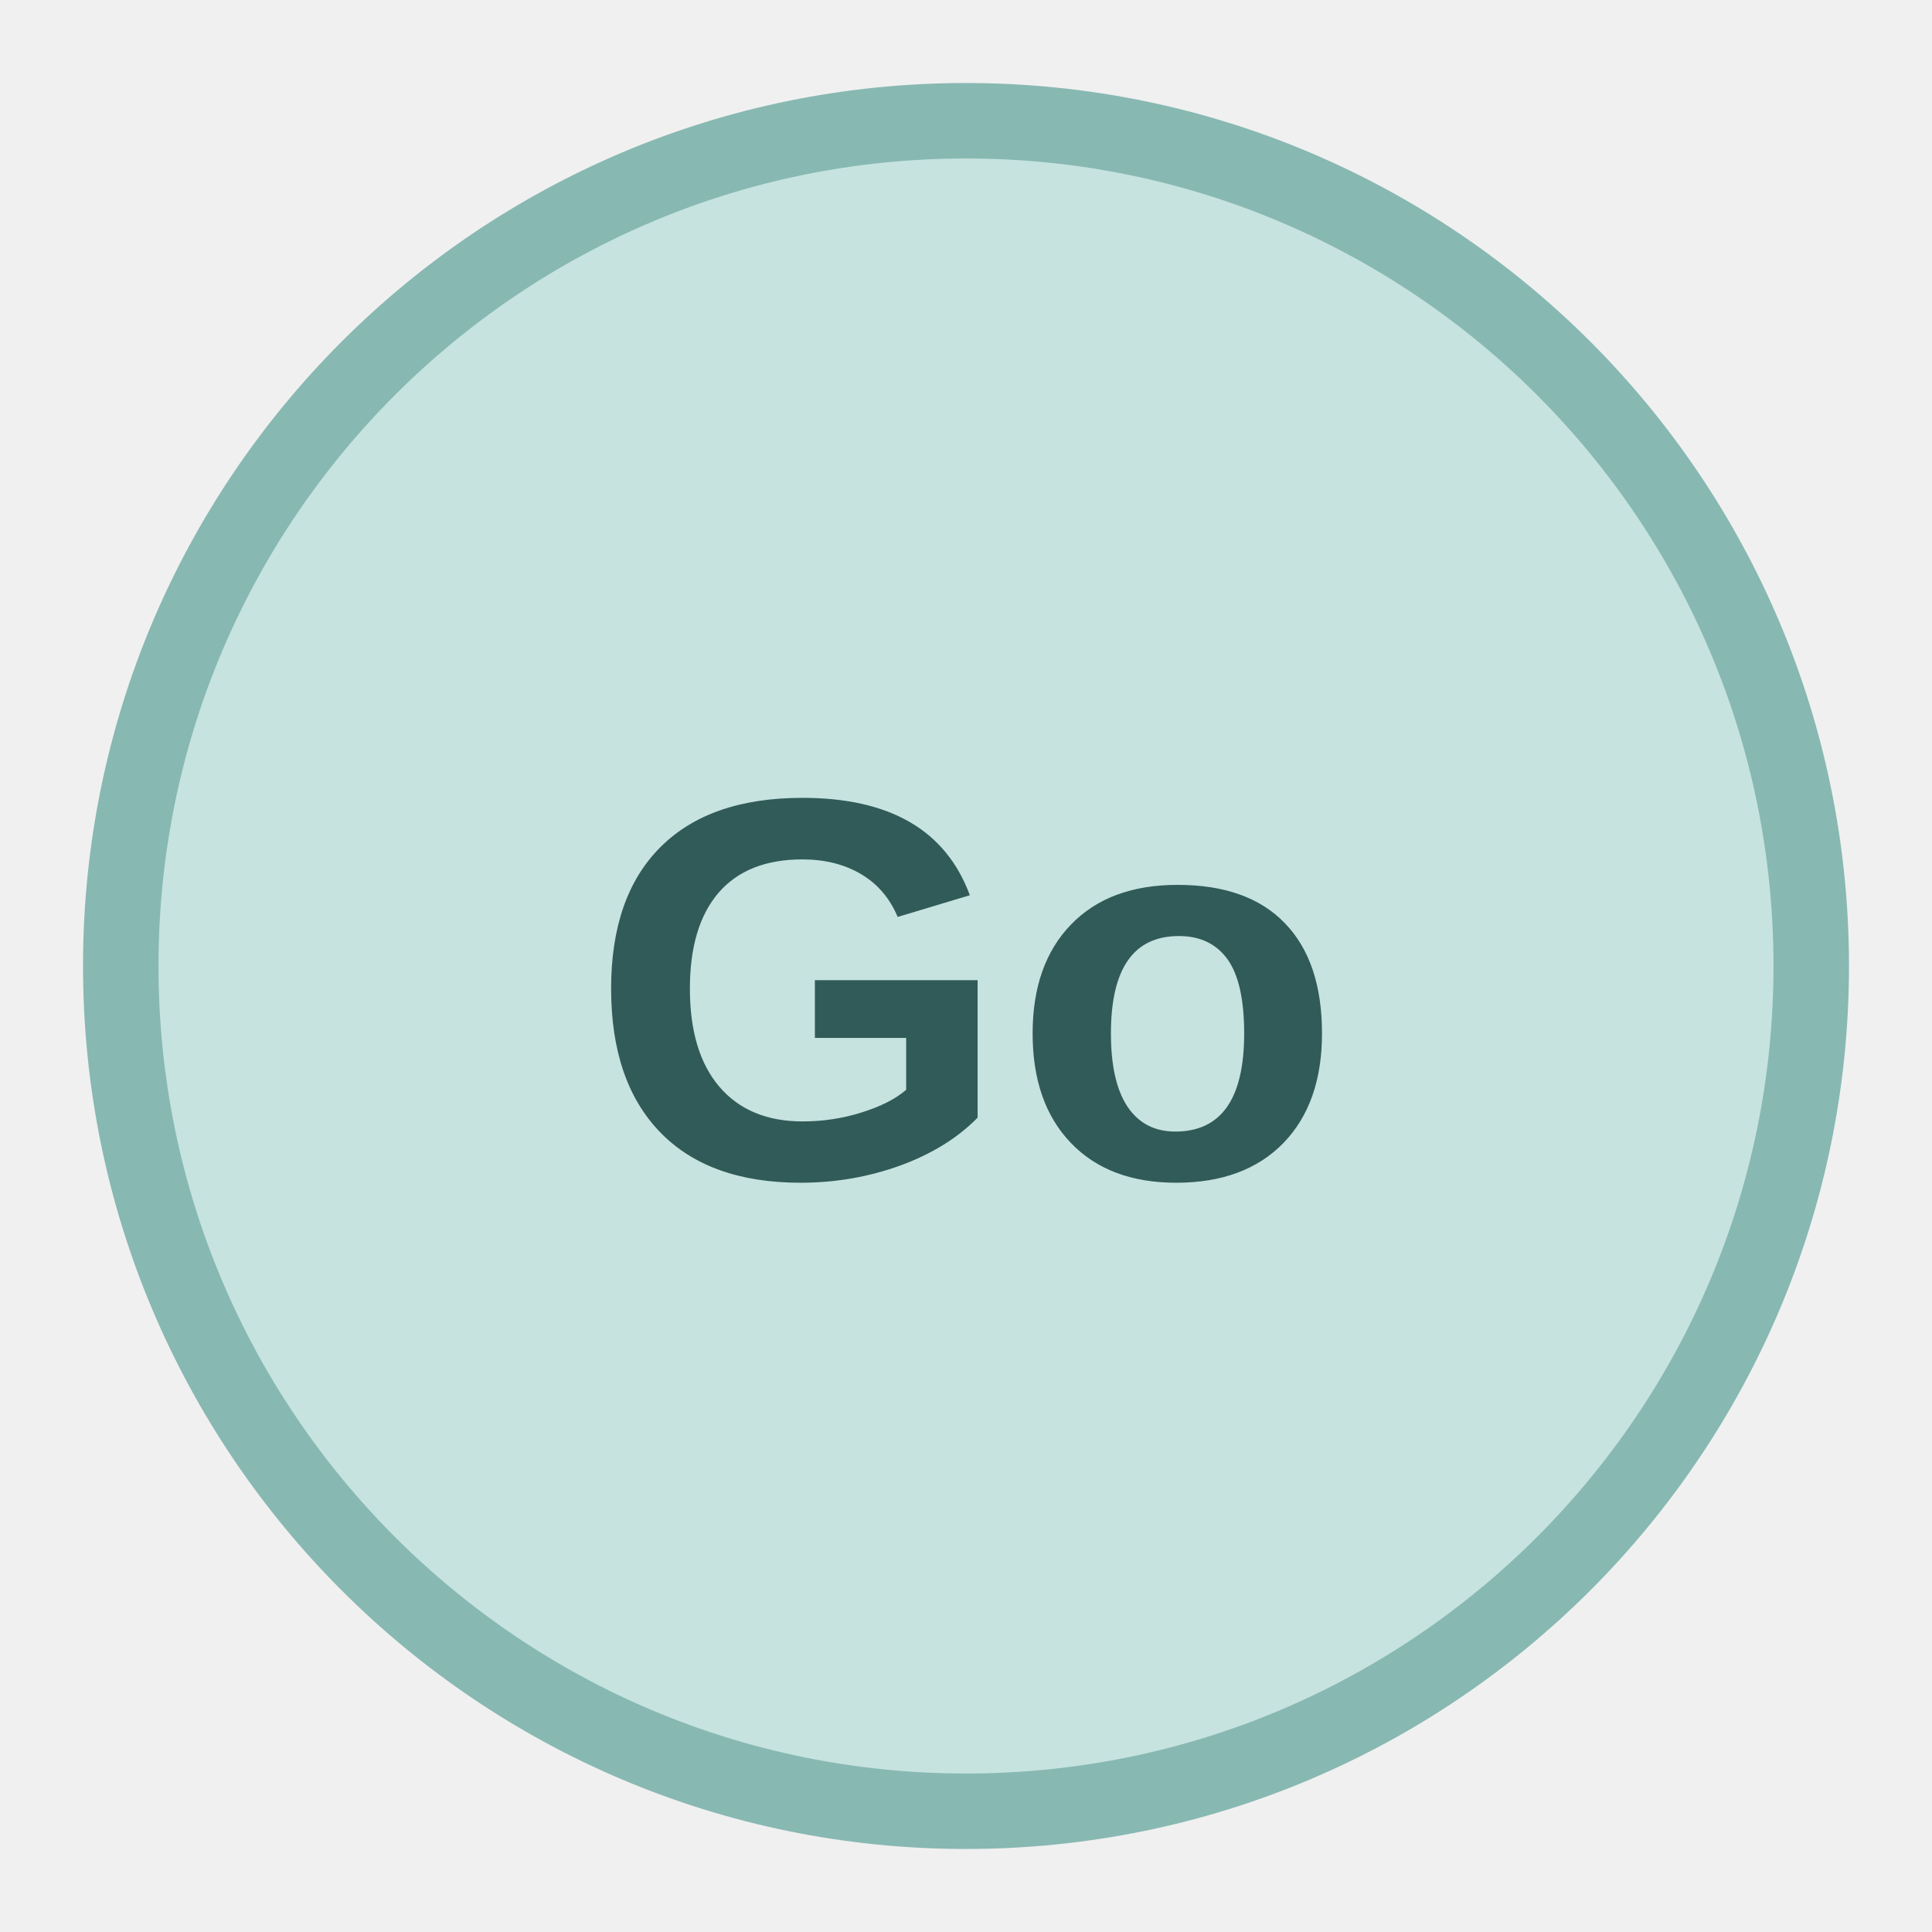
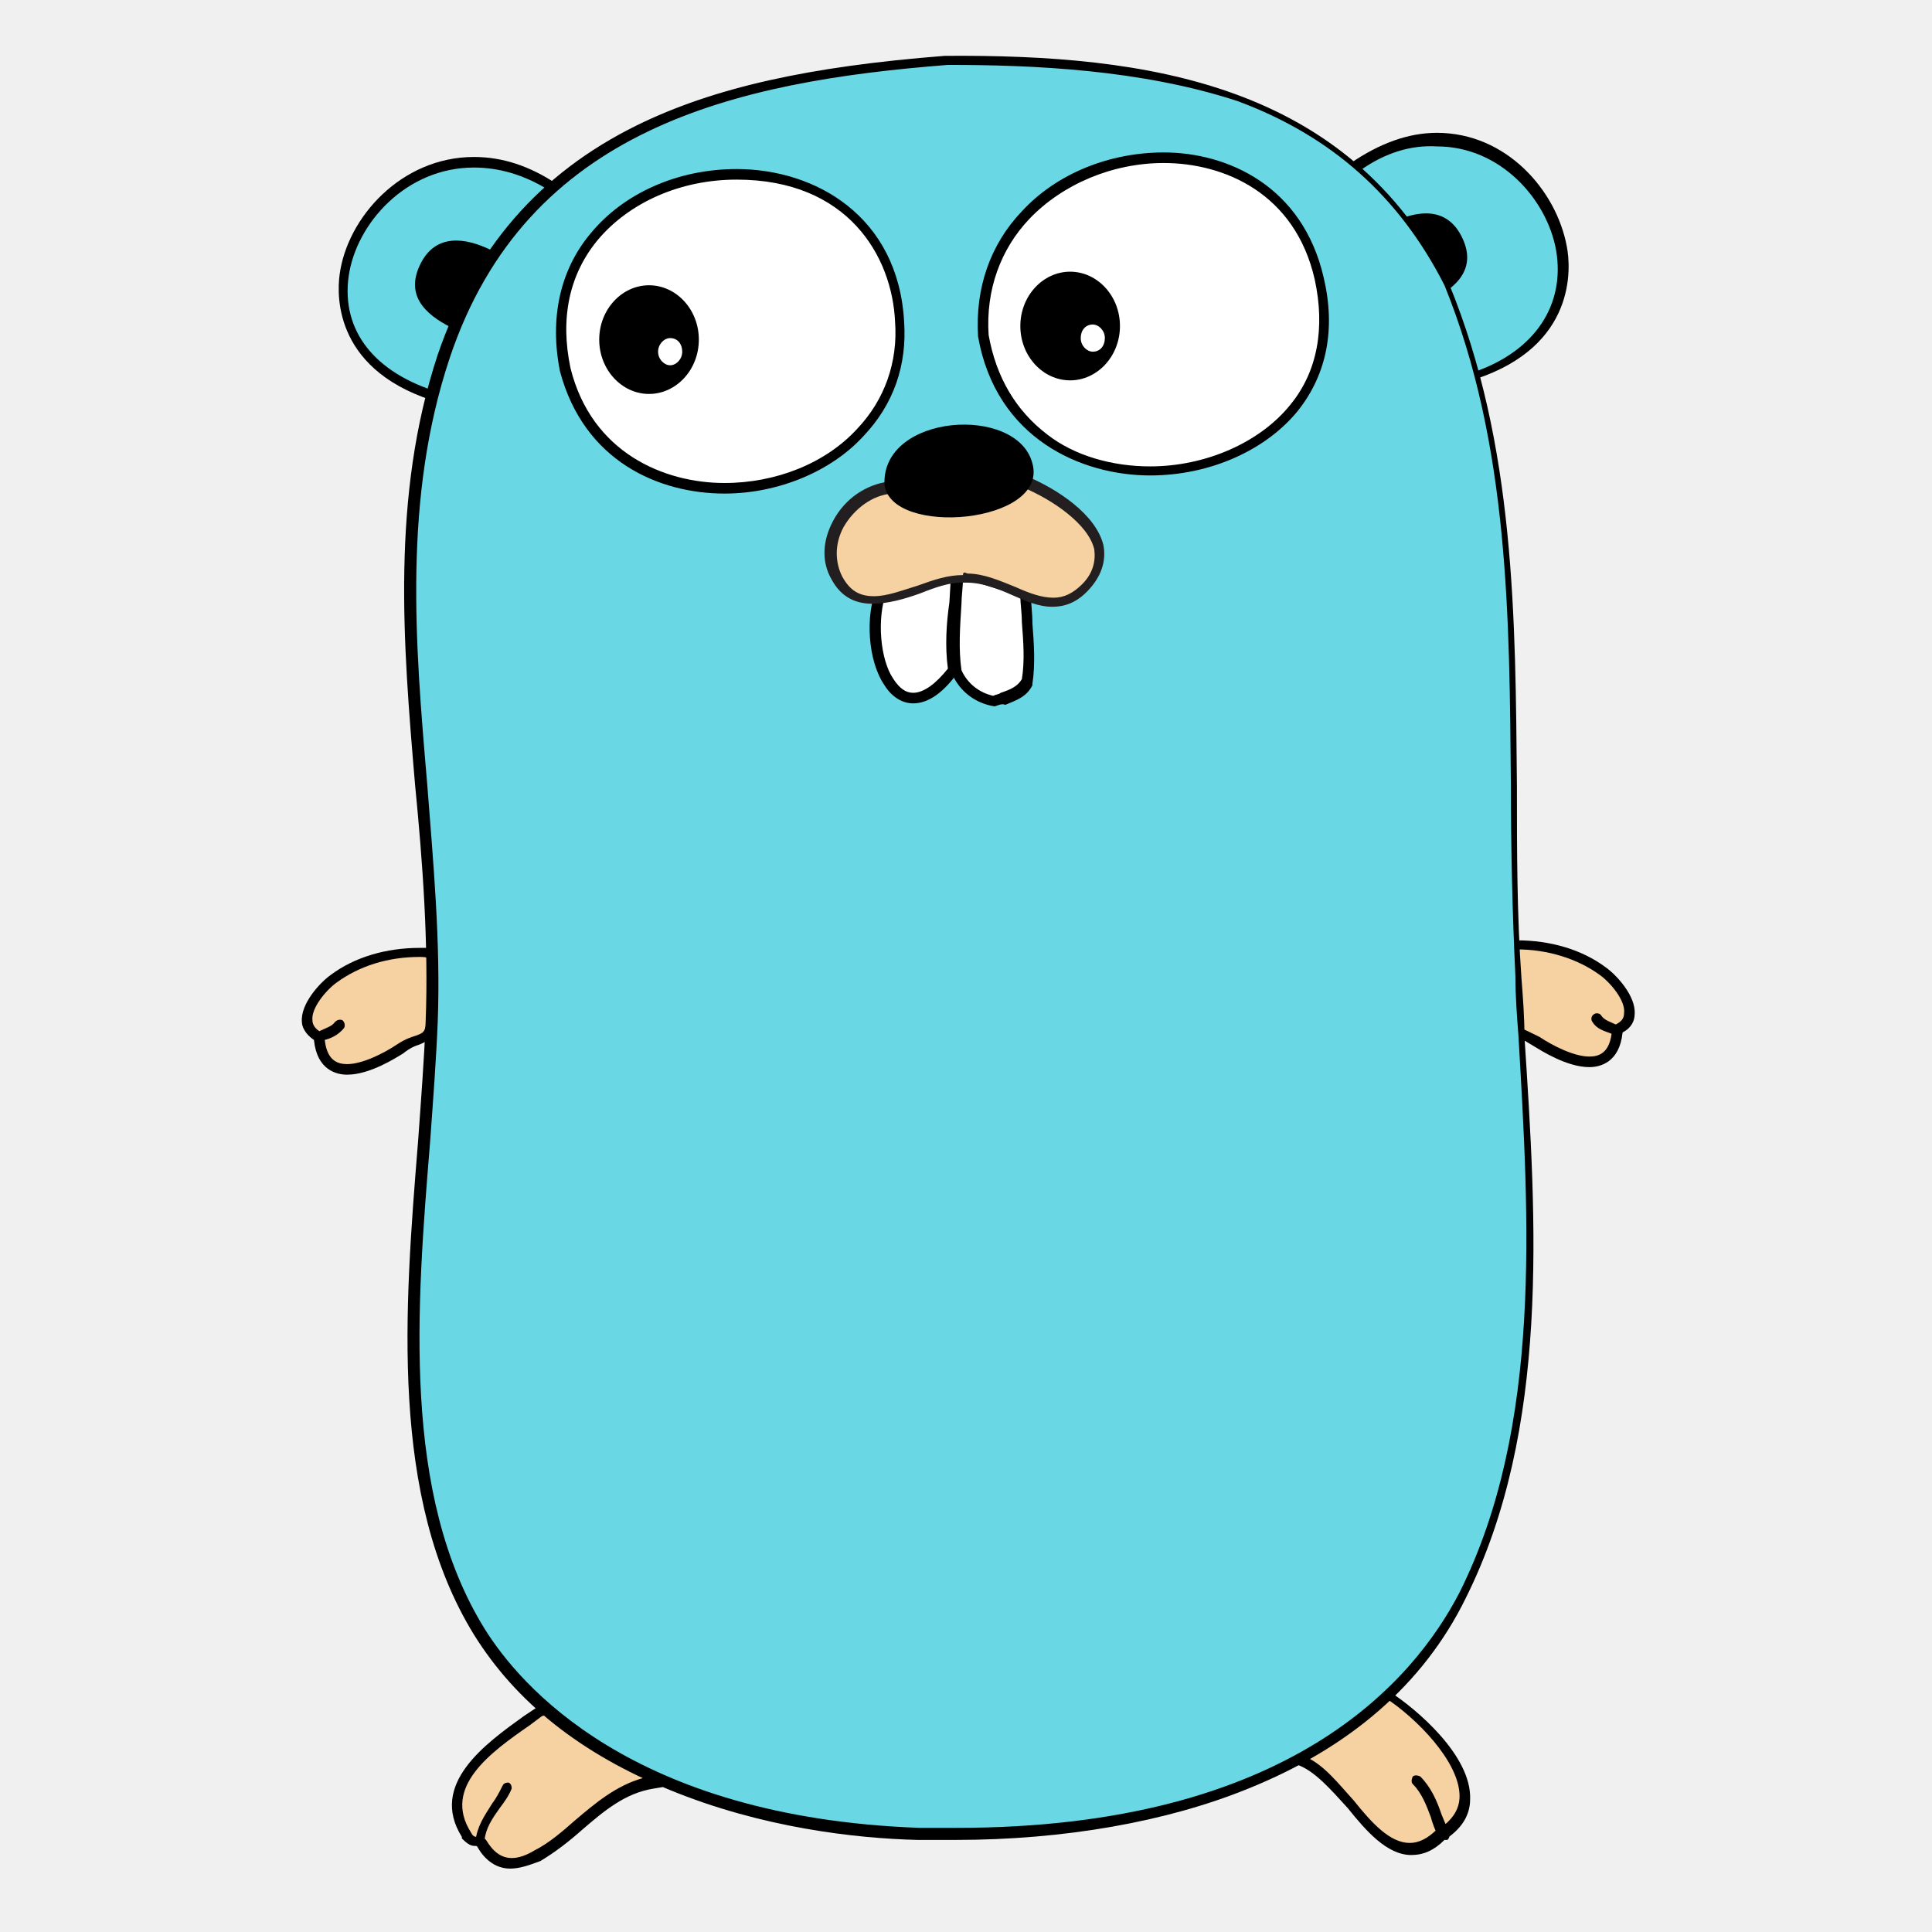
- <svg xmlns="http://www.w3.org/2000/svg" viewBox="0 0 128 128">
-   <circle cx="64" cy="64" r="56" fill="#c6e3e0" stroke="#88b8b2" stroke-width="5" />
-   <text x="64" y="78" text-anchor="middle" fill="#315b58" font-family="Arial, sans-serif" font-size="36" font-weight="700">Go</text>
+ <svg xmlns="http://www.w3.org/2000/svg" xmlns:xlink="http://www.w3.org/1999/xlink" viewBox="0 0 128 128">
+   <defs>
+     <path id="go-original-a" d="M18.8 1h90.5v126H18.8z" />
+   </defs>
+   <clipPath id="go-original-b">
+     <use xlink:href="#go-original-a" overflow="visible" />
+   </clipPath>
+   <path fill-rule="evenodd" clip-rule="evenodd" fill="#F6D2A2" d="M21.1 68.7c.2 3.5 3.7 1.9 5.3.8 1.5-1.1 2-.2 2.1-2.3.1-1.4.2-2.7.2-4.1-2.3-.2-4.8.3-6.7 1.7-.9.7-2.8 3-.9 3.9" clip-path="url(#go-original-b)" />
+   <path d="M23 71.2c-.7 0-2-.3-2.2-2.3-.6-.4-.8-.9-.8-1.2-.1-1.2 1.2-2.6 1.9-3.1 1.6-1.2 3.7-1.8 5.9-1.8h1.3v.3c.1 1.1 0 2.2-.1 3.2 0 .3 0 .6-.1.9-.1 1.5-.4 1.7-1.1 2-.3.1-.6.2-1.1.6-.5.3-2.2 1.4-3.7 1.4zm4.8-7.8c-2.1 0-4 .6-5.5 1.7-.7.5-1.7 1.7-1.6 2.5 0 .3.2.6.6.8l.2.1v.2c.1 1.6.9 1.8 1.5 1.8 1 0 2.4-.7 3.3-1.3.6-.4 1-.5 1.3-.6.5-.2.6-.2.7-1.4 0-.3 0-.6.1-.9.1-.9.1-1.9.1-2.8-.3-.1-.5-.1-.7-.1z" clip-path="url(#go-original-b)" />
+   <path fill-rule="evenodd" clip-rule="evenodd" fill="#C6B198" d="M21.1 68.7c.5-.2 1.1-.3 1.4-.8" clip-path="url(#go-original-b)" />
+   <path d="M21.1 69c-.1 0-.3-.1-.3-.2-.1-.2 0-.4.2-.4.1 0 .2-.1.2-.1.4-.2.8-.3 1-.6.1-.1.3-.2.5-.1.1.1.2.3.1.5-.4.5-.9.7-1.3.8l-.2.1h-.2z" clip-path="url(#go-original-b)" />
+   <path fill-rule="evenodd" clip-rule="evenodd" fill="#6AD7E5" d="M29.3 26.4c-13.6-3.8-3.5-21.1 7.4-14l-7.4 14z" clip-path="url(#go-original-b)" />
+   <path d="M29.5 26.8l-.3-.1c-7-2-6.9-7-6.7-8.5.5-3.8 4.1-7.8 8.9-7.8 1.9 0 3.7.6 5.5 1.8l.3.2-7.7 14.4zm1.9-15.7c-4.5 0-7.8 3.7-8.3 7.2-.5 3.6 1.7 6.4 6 7.7l7.1-13.5c-1.5-.9-3.1-1.4-4.8-1.4z" clip-path="url(#go-original-b)" />
+   <path fill-rule="evenodd" clip-rule="evenodd" fill="#6AD7E5" d="M89.6 11.1c10.7-7.5 20.5 9.5 8 13.8l-8-13.8z" clip-path="url(#go-original-b)" />
+   <path d="M97.5 25.3L89.2 11l.3-.2c1.9-1.3 3.8-2 5.7-2 4.6 0 7.9 3.8 8.6 7.5.3 1.5.6 6.6-6 8.8l-.3.2zm-7.4-14l7.7 13.3c3.9-1.4 5.9-4.4 5.3-8-.6-3.4-3.7-6.9-7.9-6.9-1.7-.1-3.4.4-5.1 1.6z" clip-path="url(#go-original-b)" />
+   <path fill-rule="evenodd" clip-rule="evenodd" fill="#F6D2A2" d="M92 112.3c2.7 1.7 7.7 6.8 3.6 9.3-3.9 3.6-6.1-4-9.6-5 1.5-2 3.4-3.9 6-4.3" clip-path="url(#go-original-b)" />
+   <path d="M93.5 122.9c-1.6 0-3-1.6-4.2-3.1-1.1-1.2-2.2-2.5-3.4-2.9l-.5-.1.3-.4c1.2-1.7 3.2-3.9 6.2-4.4h.1l.1.1c1.7 1.1 5.4 4.2 5.3 7.1 0 1.1-.6 2-1.7 2.7-.7.7-1.4 1-2.2 1zm-7-6.5c1.2.5 2.2 1.8 3.2 2.9 1.2 1.5 2.4 2.8 3.7 2.8.6 0 1.2-.3 1.8-.9h.1c.9-.6 1.4-1.3 1.4-2.2 0-2.3-2.9-5.2-4.9-6.5-1.8.5-3.6 1.7-5.3 3.9zm9.1 5.5c-.1 0-.2-.1-.3-.2-.2-.4-.4-.9-.5-1.3-.3-.8-.6-1.6-1.2-2.2-.1-.1-.1-.3 0-.5.1-.1.3-.1.5 0 .7.7 1.1 1.6 1.4 2.5l.5 1.2c.1.2 0 .4-.1.5h-.3z" clip-path="url(#go-original-b)" />
+   <path fill-rule="evenodd" clip-rule="evenodd" fill="#F6D2A2" d="M43.2 118.1c-3.2.5-5 3.4-7.7 4.9-2.5 1.5-3.5-.5-3.7-.9-.4-.2-.4.2-1-.4-2.3-3.7 2.4-6.4 4.9-8.2 3.5-.8 5.7 2.2 7.5 4.6" clip-path="url(#go-original-b)" />
+   <path d="M33.8 123.8c-1.3 0-2-1.1-2.2-1.5h-.1c-.3 0-.5-.1-.9-.5v-.1c-2.2-3.5 1.6-6.2 4.1-8l.9-.6h.2c.4-.1.7-.1 1.1-.1 3 0 4.9 2.6 6.5 4.7l.5.7-.6.1c-1.9.3-3.3 1.5-4.7 2.7-.9.8-1.8 1.5-2.8 2.1-.8.3-1.4.5-2 .5zm-2.2-2.1c.1 0 .2 0 .4.1h.1l.1.1c.2.3.7 1.2 1.7 1.2.5 0 1-.2 1.5-.5 1-.5 1.9-1.3 2.7-2 1.3-1.1 2.7-2.3 4.5-2.8-1.5-2-3.3-4.2-5.8-4.2-.3 0-.6 0-.9.1l-.8.6c-2.6 1.8-5.8 4.1-3.9 7.1.1.2.2.3.4.3zm.2.7c-.2 0-.4-.2-.3-.4.1-1 .6-1.7 1.1-2.5.3-.4.5-.8.7-1.2.1-.2.3-.2.4-.2.2.1.2.3.2.4-.2.5-.5.9-.8 1.3-.5.7-.9 1.3-1 2.1 0 .4-.1.5-.3.5z" clip-path="url(#go-original-b)" />
+   <path fill-rule="evenodd" clip-rule="evenodd" d="M29.9 21.7c-1.8-.9-3.1-2.2-2-4.3 1-1.9 2.9-1.7 4.7-.8l-2.7 5.1zm64.9-1.8c1.8-.9 3.1-2.2 2-4.3-1-1.9-2.9-1.7-4.7-.8l2.7 5.1z" clip-path="url(#go-original-b)" />
+   <path fill-rule="evenodd" clip-rule="evenodd" fill="#F6D2A2" d="M107.1 68.2c-.2 3.5-3.7 1.9-5.3.8-1.5-1.1-2-.2-2.1-2.3-.1-1.4-.2-2.7-.2-4.1 2.3-.2 4.8.3 6.7 1.7 1 .8 2.8 3 .9 3.9" clip-path="url(#go-original-b)" />
+   <path d="M105.3 70.7c-1.5 0-3.2-1.1-3.7-1.4-.5-.3-.8-.5-1.1-.6-.8-.3-1-.5-1.1-2 0-.3 0-.6-.1-.9-.1-1-.2-2.1-.1-3.2v-.3h1.3c2.2 0 4.3.6 5.9 1.8.7.5 2 1.9 1.9 3.1 0 .4-.2.9-.8 1.2-.2 2-1.5 2.3-2.2 2.3zM99.8 63c0 .9 0 1.9.1 2.8 0 .3 0 .6.1.9.1 1.2.2 1.2.7 1.4.3.1.7.3 1.3.6.9.6 2.3 1.3 3.3 1.3.6 0 1.4-.2 1.5-1.8V68l.2-.1c.4-.2.6-.4.6-.8.1-.8-.9-2-1.6-2.5-1.5-1.1-3.5-1.7-5.5-1.7-.2.1-.4.1-.7.1z" clip-path="url(#go-original-b)" />
+   <path fill-rule="evenodd" clip-rule="evenodd" fill="#C6B198" d="M107.1 68.2c-.5-.2-1.1-.3-1.4-.8" clip-path="url(#go-original-b)" />
+   <path d="M107.1 68.6h-.1l-.2-.1c-.5-.2-1-.3-1.3-.8-.1-.1-.1-.4.1-.5.1-.1.4-.1.5.1.2.3.6.4 1 .6.1 0 .2.1.2.1.2.1.3.3.2.4-.1.1-.3.2-.4.2z" clip-path="url(#go-original-b)" />
+   <path fill-rule="evenodd" clip-rule="evenodd" fill="#6AD7E5" d="M62.8 4c13.6 0 26.3 1.9 33 15 6 14.6 3.8 30.4 4.8 45.9.8 13.3 2.5 28.6-3.6 40.9-6.5 12.9-22.7 16.2-36 15.7-10.5-.4-23.1-3.8-29.1-13.4-6.9-11.2-3.7-27.9-3.2-40.4.6-14.8-4-29.7.9-44.1C34.5 8.5 48.1 5.1 62.8 4" clip-path="url(#go-original-b)" />
+   <path d="M63.3 121.9h-2.5c-4.1-.1-10.3-.8-16.4-3.3-5.9-2.4-10.2-5.8-13-10.3-5.6-9.1-4.6-21.6-3.7-32.7.2-2.8.4-5.4.5-7.9.2-5.2-.2-10.6-.7-15.7-.8-9.4-1.6-19.1 1.5-28.5 2.4-7 6.7-12 13.2-15.2 5.1-2.5 11.4-3.9 20.4-4.6C76 3.6 89.3 5.5 96 18.8c4.4 10.7 4.4 22.2 4.5 33.3 0 4.2 0 8.5.3 12.7.1 1.3.2 2.6.2 3.9.8 12.2 1.7 26-3.9 37.2-2.8 5.7-7.7 9.9-14.4 12.6-5.4 2.2-12.2 3.4-19.4 3.4zM62.8 4.3c-14.1 1.1-27.9 4.2-33 19.4-3.1 9.3-2.3 18.9-1.5 28.2.4 5.2.9 10.5.7 15.8-.1 2.5-.3 5.1-.5 7.9-.9 11-1.9 23.4 3.6 32.3 2.3 3.7 9.7 12.5 28.8 13.2h2.5c22.1 0 30.3-9.8 33.3-15.6 5.5-11 4.6-24.8 3.9-36.9-.1-1.3-.2-2.6-.2-3.9-.2-4.2-.3-8.5-.3-12.7-.1-11-.1-22.5-4.4-33.1C92.7 13 88.2 9 82 6.7c-6.4-2.1-13.6-2.4-19.2-2.4z" clip-path="url(#go-original-b)" />
+   <path fill-rule="evenodd" clip-rule="evenodd" fill="#fff" d="M65.2 22.2c2.4 14.2 25.6 10.4 22.3-3.9-3-12.8-23.1-9.2-22.3 3.9" clip-path="url(#go-original-b)" />
+   <path d="M76.2 31.5c-4.5 0-10.2-2.4-11.4-9.2-.2-3.2.8-6.1 2.9-8.3 2.3-2.5 5.8-3.9 9.4-3.9 4.2 0 9.2 2.2 10.6 8.3.8 3.4.2 6.4-1.7 8.8-2.1 2.6-5.8 4.3-9.8 4.3zm-10.7-9.3c.5 2.8 1.8 5 3.9 6.6 1.8 1.4 4.3 2.1 6.8 2.1 3.7 0 7.3-1.6 9.3-4.1 1.8-2.2 2.3-5.1 1.6-8.3-1.3-5.7-6-7.7-10-7.7-3.4 0-6.7 1.4-8.9 3.7-1.9 2-2.9 4.7-2.7 7.7z" clip-path="url(#go-original-b)" />
+   <path fill-rule="evenodd" clip-rule="evenodd" fill="#fff" d="M37.5 24.5c3.2 12.3 22.9 9.2 22.2-3.2-.9-14.8-25.3-12-22.2 3.2" clip-path="url(#go-original-b)" />
+   <path d="M48 32.7c-4.3 0-9.3-2.1-10.9-8.1-.7-3.5 0-6.7 2-9.1 2.2-2.7 5.8-4.3 9.7-4.3 5.2 0 10.7 3.1 11.1 10.1.2 2.9-.7 5.5-2.7 7.6-2.1 2.3-5.6 3.8-9.2 3.8zm.8-20.8c-3.7 0-7.1 1.5-9.2 4-1.9 2.3-2.5 5.2-1.8 8.5C39.2 30 44 32 48 32c3.4 0 6.7-1.3 8.8-3.6 1.8-1.9 2.7-4.4 2.5-7.1-.2-4.3-3.1-9.4-10.5-9.4z" clip-path="url(#go-original-b)" />
+   <path fill-rule="evenodd" clip-rule="evenodd" fill="#fff" d="M68 39.2c0 1.8.4 3.9.1 5.9-.5.9-1.4 1-2.2 1.3-1.1-.2-2-.9-2.5-1.9-.3-2.2.1-4.4.2-6.6l4.4 1.3z" clip-path="url(#go-original-b)" />
+   <path d="M65.9 46.8c-1.3-.2-2.3-1-2.8-2.1-.2-1.6-.1-3.1 0-4.6.1-.7.1-1.4.1-2.1v-.4l5.1 1.6v.2c0 .6.1 1.2.1 1.9.1 1.3.2 2.7 0 4v.1c-.4.8-1.1 1-1.8 1.3-.2-.1-.4 0-.7.1zm-2.2-2.4c.4.9 1.2 1.5 2.1 1.7.2-.1.4-.1.5-.2.6-.2 1.1-.4 1.4-.9.2-1.2.1-2.5 0-3.8 0-.6-.1-1.2-.1-1.7l-3.8-1.2c0 .6-.1 1.2-.1 1.7-.1 1.6-.2 3 0 4.4z" clip-path="url(#go-original-b)" />
+   <path fill-rule="evenodd" clip-rule="evenodd" d="M46.3 22.5c0 2-1.5 3.6-3.3 3.6-1.8 0-3.3-1.6-3.3-3.6s1.5-3.6 3.3-3.6c1.8 0 3.3 1.6 3.3 3.6" clip-path="url(#go-original-b)" />
+   <path fill-rule="evenodd" clip-rule="evenodd" fill="#fff" d="M45.2 23.3c0 .5-.4.9-.8.9s-.8-.4-.8-.9.4-.9.8-.9c.5 0 .8.4.8.9" clip-path="url(#go-original-b)" />
+   <path fill-rule="evenodd" clip-rule="evenodd" d="M74.2 21.6c0 2-1.5 3.6-3.3 3.6-1.8 0-3.3-1.6-3.3-3.6s1.5-3.6 3.3-3.6c1.8 0 3.3 1.6 3.3 3.6" clip-path="url(#go-original-b)" />
+   <path fill-rule="evenodd" clip-rule="evenodd" fill="#fff" d="M73.2 22.4c0 .5-.3.9-.8.9-.4 0-.8-.4-.8-.9s.3-.9.8-.9c.4 0 .8.4.8.9M58.4 39c-1.5 3.5.8 10.6 4.8 5.4-.3-2.2.1-4.4.2-6.6l-5 1.2z" clip-path="url(#go-original-b)" />
+   <path d="M60.5 46.6c-.7 0-1.4-.4-1.9-1.2-1.1-1.6-1.3-4.6-.5-6.5l.1-.2 5.5-1.4v.4l-.1 2.2c-.1 1.5-.2 2.9 0 4.4v.1l-.1.1c-1 1.4-2 2.1-3 2.1zm-1.8-7.3c-.6 1.7-.4 4.4.5 5.7.4.6.8.9 1.3.9.7 0 1.5-.6 2.3-1.6-.2-1.5-.1-3 .1-4.4l.1-1.7-4.3 1.1z" clip-path="url(#go-original-b)" />
+   <path fill-rule="evenodd" clip-rule="evenodd" fill="#F6D2A2" d="M58.9 32.2c-2.7.2-4.9 3.5-3.5 6 1.9 3.4 6-.3 8.6 0 3 .1 5.4 3.2 7.8.6 2.7-2.9-1.2-5.7-4.1-7l-8.8.4z" clip-path="url(#go-original-b)" />
+   <path fill="#231F20" d="M69.7 40.2c-.9 0-1.8-.4-2.7-.8-.9-.4-1.9-.8-3-.8h-.3c-.8 0-1.7.3-2.7.7-1.1.4-2.2.7-3.2.7-1.2 0-2.1-.5-2.7-1.6-.7-1.2-.6-2.6.1-3.9.8-1.5 2.2-2.4 3.7-2.6l8.9-.4h.1c2.2.9 4.7 2.6 5.2 4.6.2 1-.1 2-.9 2.9-.8.9-1.6 1.2-2.5 1.2zM64.1 38c1.1 0 2.2.5 3.2.9.9.4 1.7.7 2.5.7.7 0 1.3-.3 1.9-.9.7-.7.9-1.5.8-2.3-.4-1.7-2.8-3.3-4.7-4.1l-8.7.4c-1.3.1-2.5 1-3.2 2.2-.6 1.1-.6 2.3-.1 3.3.5.9 1.1 1.3 2.1 1.3.9 0 1.9-.4 2.9-.7 1.1-.4 2-.7 3-.7 0-.2.1-.2.3-.1z" clip-path="url(#go-original-b)" />
+   <path fill-rule="evenodd" clip-rule="evenodd" d="M58.6 32.1c-.2-4.7 8.8-5.3 9.8-1.4 1.1 4-9.4 4.9-9.8 1.4" clip-path="url(#go-original-b)" />
</svg>
